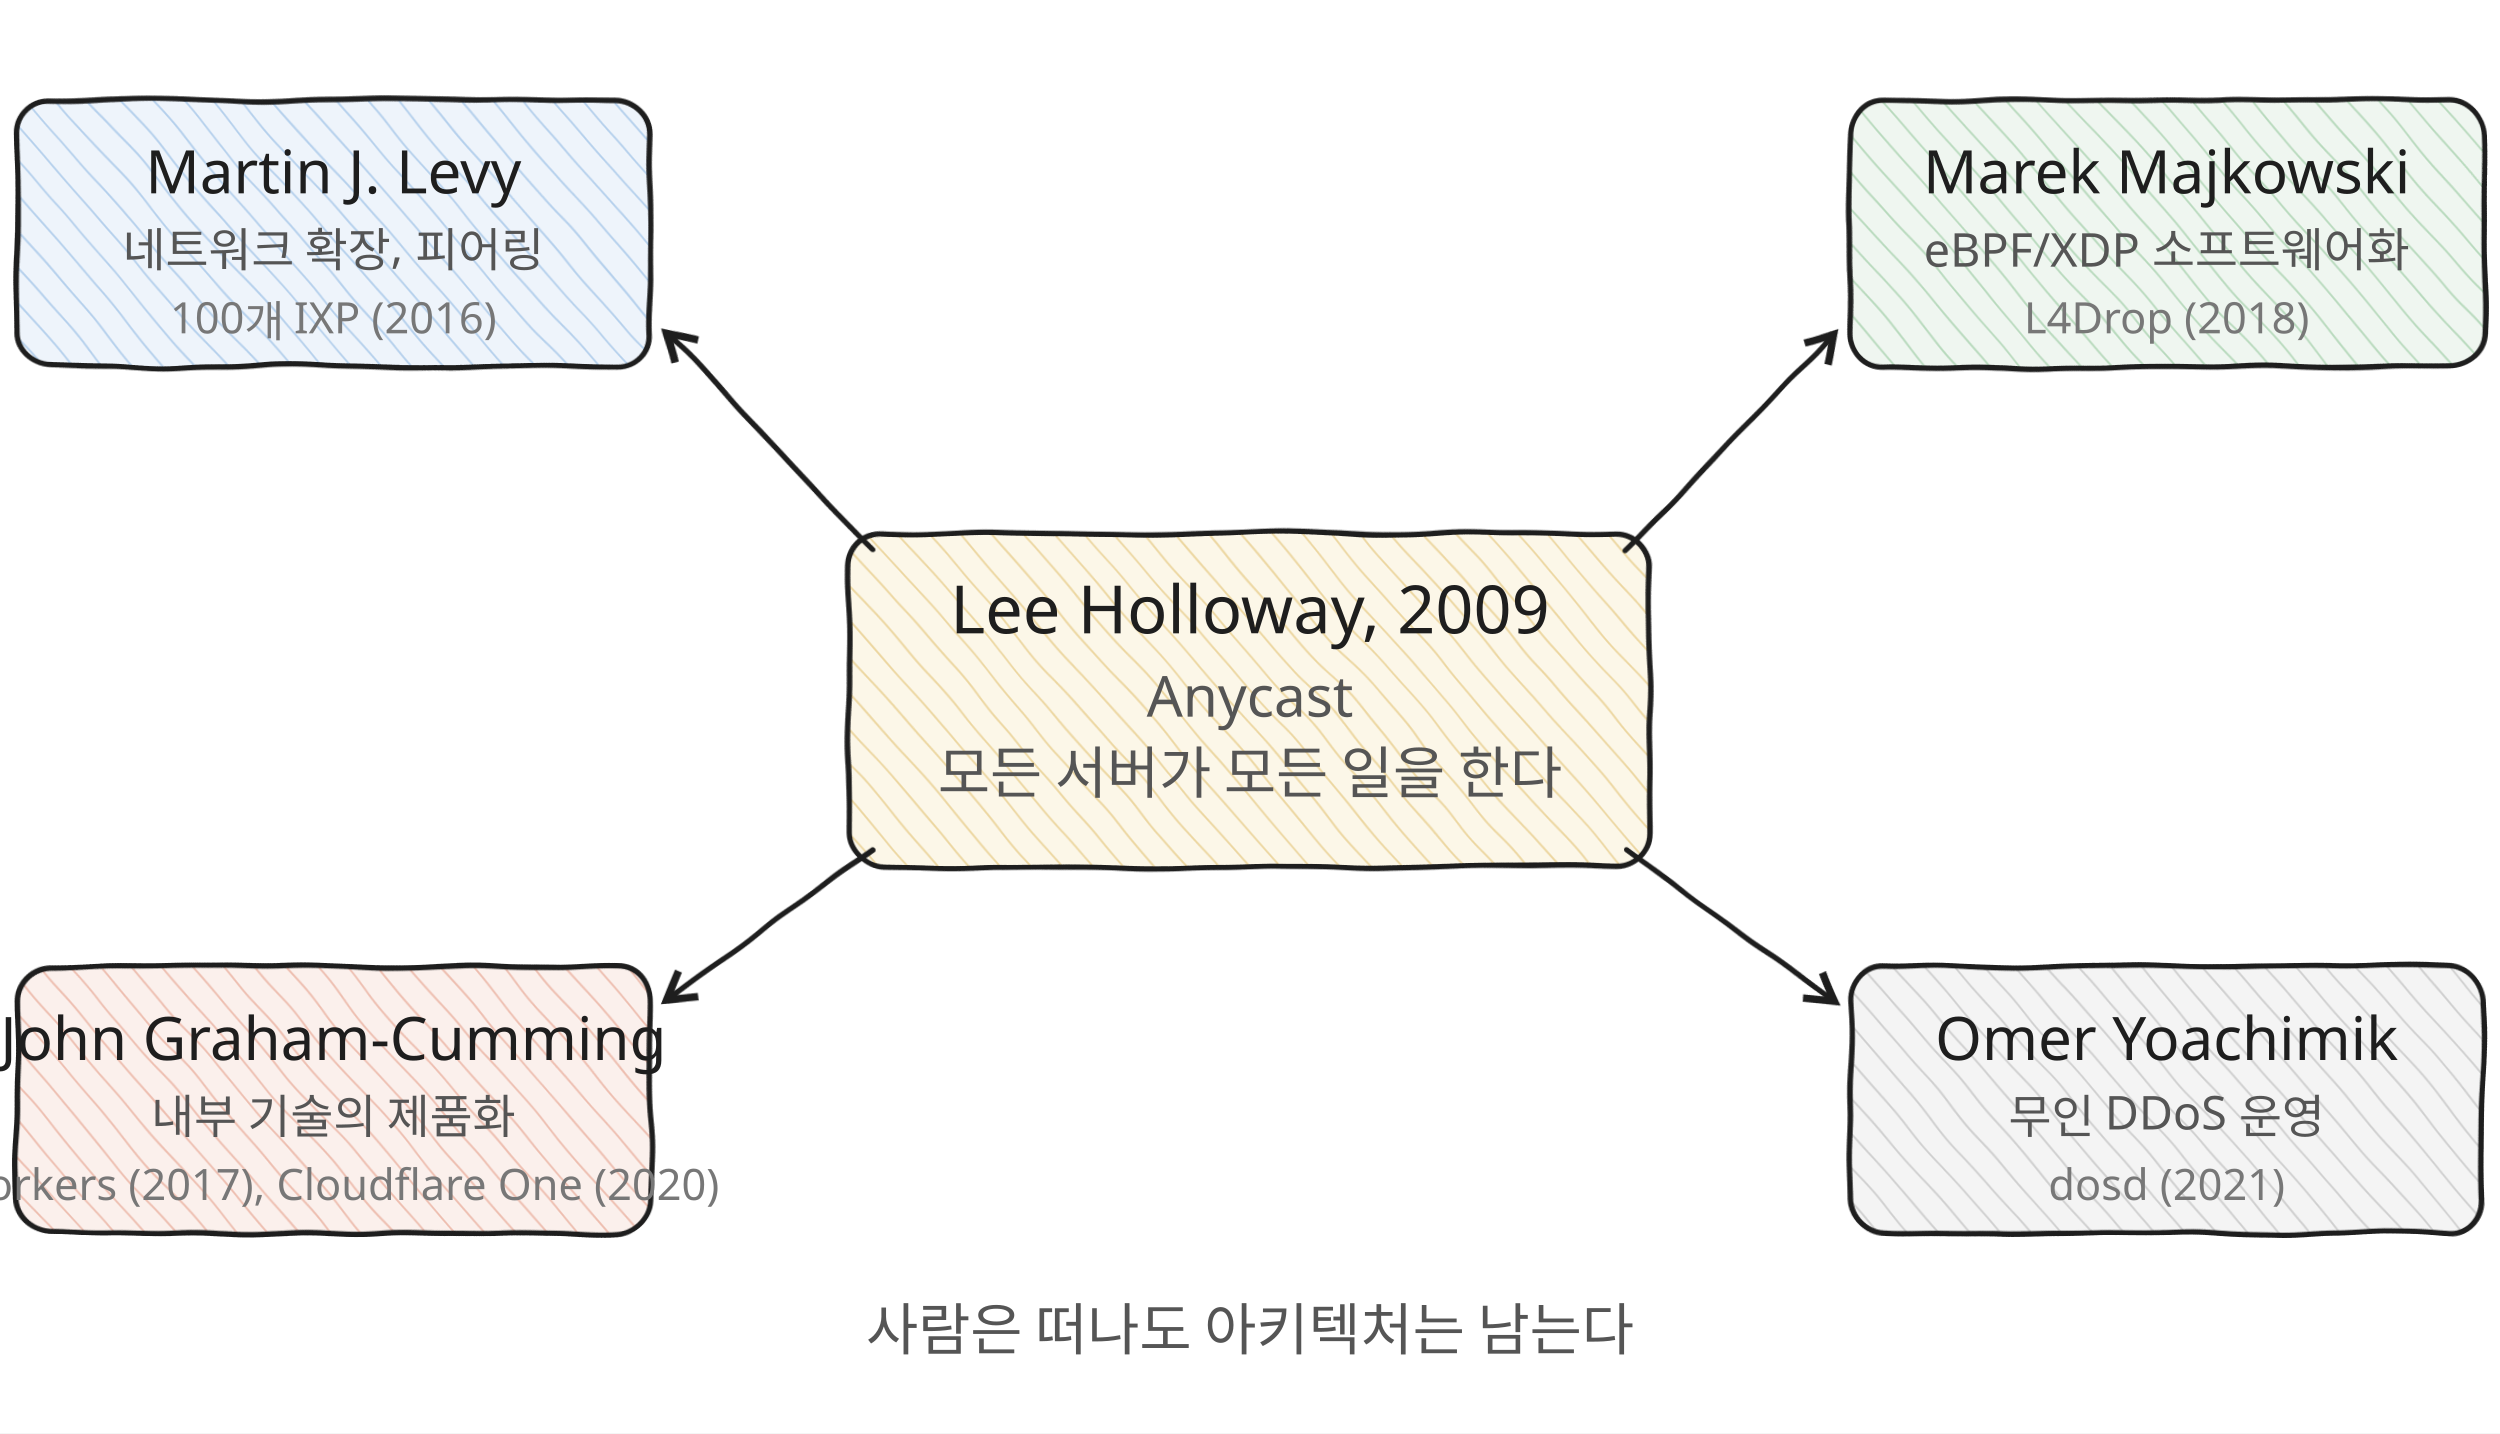
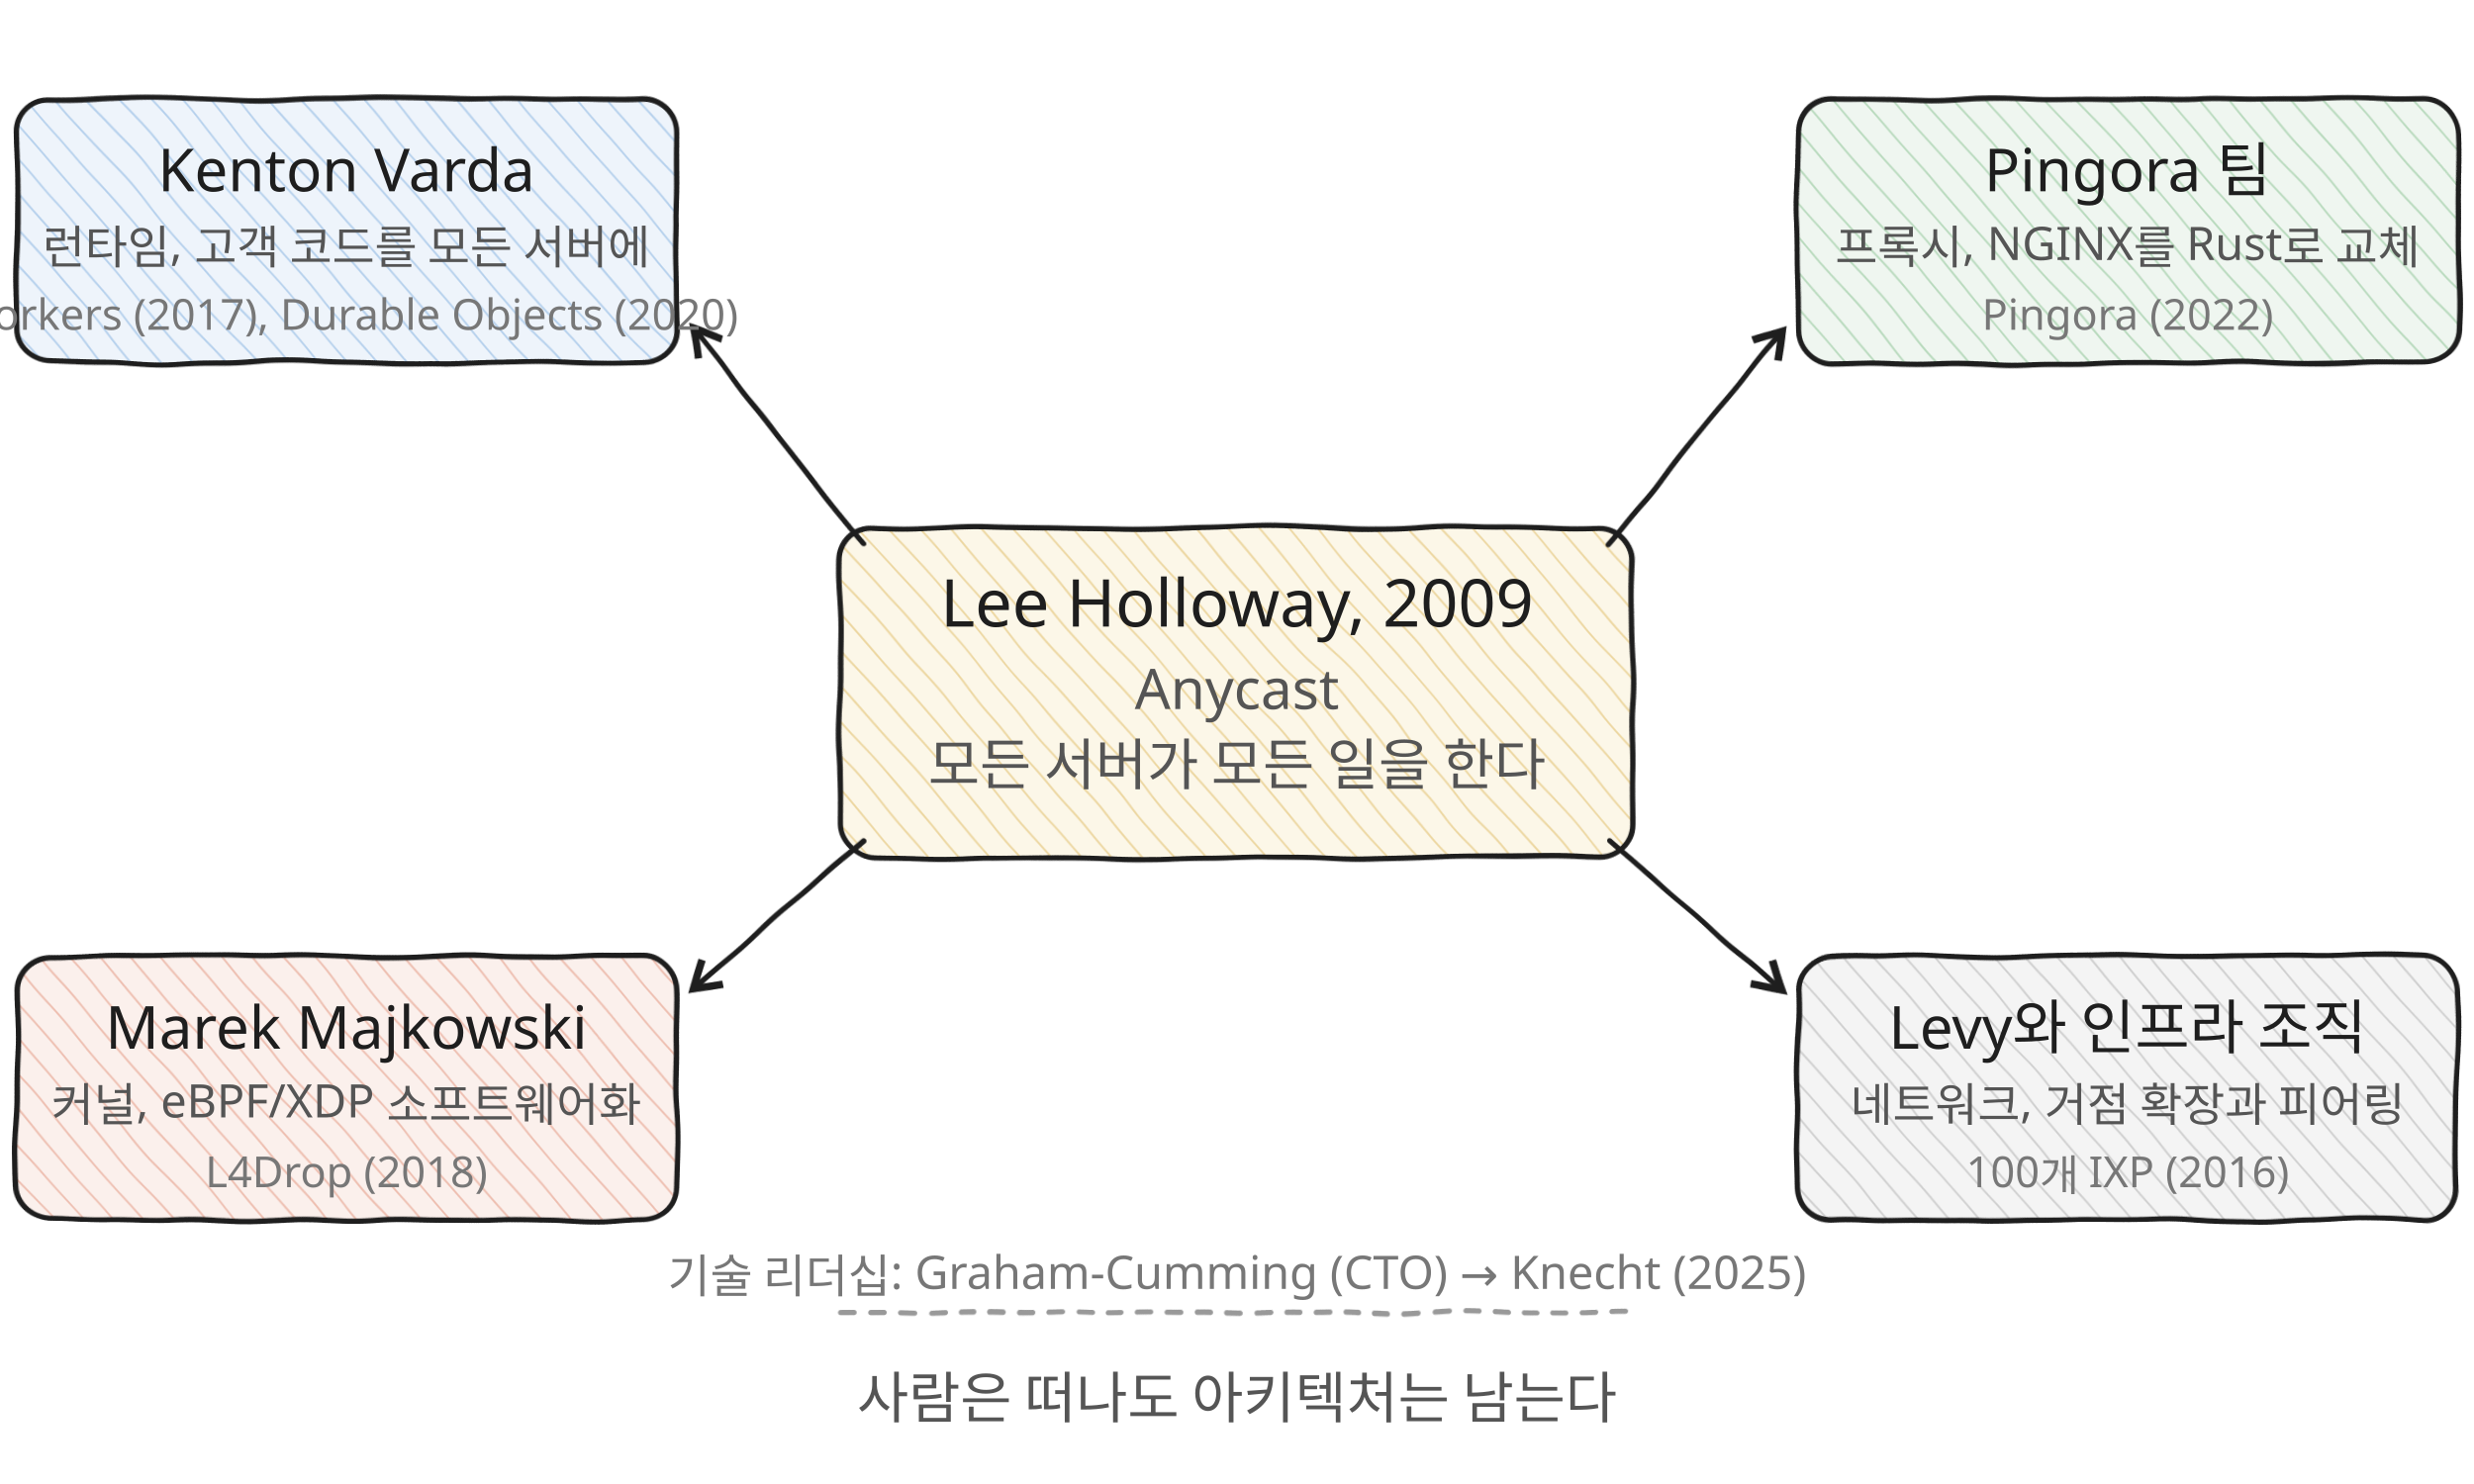
- <svg xmlns="http://www.w3.org/2000/svg" width="750" height="430" viewBox="0 0 750 430">
+ <svg xmlns="http://www.w3.org/2000/svg" width="750" height="450" viewBox="0 0 750 450">
  <defs>
    <filter id="rough" x="-10%" y="-10%" width="120%" height="120%">
      <feTurbulence type="fractalNoise" baseFrequency="0.03" numOctaves="2" seed="12" result="n" />
      <feDisplacementMap in="SourceGraphic" in2="n" scale="2.6" xChannelSelector="R" yChannelSelector="G" />
    </filter>
    <pattern id="hb" patternUnits="userSpaceOnUse" width="7" height="7" patternTransform="rotate(-41)">
      <rect width="7" height="7" fill="#eef4fb" />
      <line x1="0" y1="0" x2="0" y2="7" stroke="#b9d3ee" stroke-width="1.2" />
    </pattern>
    <pattern id="hg" patternUnits="userSpaceOnUse" width="7" height="7" patternTransform="rotate(-41)">
      <rect width="7" height="7" fill="#eff6f0" />
      <line x1="0" y1="0" x2="0" y2="7" stroke="#bcdcc1" stroke-width="1.2" />
    </pattern>
    <pattern id="hy" patternUnits="userSpaceOnUse" width="7" height="7" patternTransform="rotate(-41)">
      <rect width="7" height="7" fill="#fcf7e8" />
      <line x1="0" y1="0" x2="0" y2="7" stroke="#eed9a6" stroke-width="1.2" />
    </pattern>
    <pattern id="hp" patternUnits="userSpaceOnUse" width="7" height="7" patternTransform="rotate(-41)">
      <rect width="7" height="7" fill="#fbf0ec" />
      <line x1="0" y1="0" x2="0" y2="7" stroke="#efc2b4" stroke-width="1.2" />
    </pattern>
    <pattern id="hgr" patternUnits="userSpaceOnUse" width="7" height="7" patternTransform="rotate(-41)">
      <rect width="7" height="7" fill="#f4f4f4" />
      <line x1="0" y1="0" x2="0" y2="7" stroke="#d2d2d2" stroke-width="1.2" />
    </pattern>
    <marker id="ah" markerWidth="8" markerHeight="8" refX="6" refY="4" orient="auto">
      <path d="M1,1 L6,4 L1,7" fill="none" stroke="#1e1e1e" stroke-width="1.4" />
    </marker>
-     <marker id="ahr" markerWidth="8" markerHeight="8" refX="6" refY="4" orient="auto">
-       <path d="M1,1 L6,4 L1,7" fill="none" stroke="#c0604a" stroke-width="1.4" />
-     </marker>
  </defs>
-   <rect width="750" height="430" fill="#fff" />
+   <rect width="750" height="450" fill="#fff" />
  <g filter="url(#rough)" stroke="#1e1e1e" stroke-width="1.6" stroke-linecap="round" stroke-linejoin="round" fill="none">
    <rect x="255" y="160" width="240" height="100" rx="10" fill="url(#hy)" />
-     <rect x="5" y="30" width="190" height="80" rx="10" fill="url(#hb)" />
-     <rect x="555" y="30" width="190" height="80" rx="10" fill="url(#hg)" />
-     <rect x="5" y="290" width="190" height="80" rx="10" fill="url(#hp)" />
-     <rect x="555" y="290" width="190" height="80" rx="10" fill="url(#hgr)" />
-     <path d="M262,165 L200,100" marker-end="url(#ah)" />
-     <path d="M488,165 L550,100" marker-end="url(#ah)" />
-     <path d="M262,255 L200,300" marker-end="url(#ah)" />
-     <path d="M488,255 L550,300" marker-end="url(#ah)" />
+     <rect x="5" y="30" width="200" height="80" rx="10" fill="url(#hb)" />
+     <rect x="545" y="30" width="200" height="80" rx="10" fill="url(#hg)" />
+     <rect x="5" y="290" width="200" height="80" rx="10" fill="url(#hp)" />
+     <rect x="545" y="290" width="200" height="80" rx="10" fill="url(#hgr)" />
+     <path d="M262,165 L210,100" marker-end="url(#ah)" />
+     <path d="M488,165 L540,100" marker-end="url(#ah)" />
+     <path d="M262,255 L210,300" marker-end="url(#ah)" />
+     <path d="M488,255 L540,300" marker-end="url(#ah)" />
+     <path d="M255,398 L495,398" stroke="#999" stroke-dasharray="4,5" />
  </g>
  <g font-family="'Nanum Pen Script'" fill="#1e1e1e">
-     <text x="375" y="190" font-size="20" text-anchor="middle" fill="#1e1e1e">Lee Holloway, 2009</text>
+     <text x="375" y="190" font-size="20" text-anchor="middle">Lee Holloway, 2009</text>
    <text x="375" y="215" font-size="17" text-anchor="middle" fill="#555">Anycast</text>
    <text x="375" y="238" font-size="17" text-anchor="middle" fill="#555">모든 서버가 모든 일을 한다</text>
-     <text x="100" y="58" font-size="18" text-anchor="middle" fill="#1e1e1e">Martin J. Levy</text>
-     <text x="100" y="80" font-size="14" text-anchor="middle" fill="#555">네트워크 확장, 피어링</text>
-     <text x="100" y="100" font-size="13" text-anchor="middle" fill="#777">100개 IXP (2016)</text>
-     <text x="650" y="58" font-size="18" text-anchor="middle" fill="#1e1e1e">Marek Majkowski</text>
-     <text x="650" y="80" font-size="14" text-anchor="middle" fill="#555">eBPF/XDP 소프트웨어화</text>
-     <text x="650" y="100" font-size="13" text-anchor="middle" fill="#777">L4Drop (2018)</text>
-     <text x="100" y="318" font-size="18" text-anchor="middle" fill="#1e1e1e">John Graham-Cumming</text>
-     <text x="100" y="340" font-size="14" text-anchor="middle" fill="#555">내부 기술의 제품화</text>
-     <text x="100" y="360" font-size="13" text-anchor="middle" fill="#777">Workers (2017), Cloudflare One (2020)</text>
-     <text x="650" y="318" font-size="18" text-anchor="middle" fill="#1e1e1e">Omer Yoachimik</text>
-     <text x="650" y="340" font-size="14" text-anchor="middle" fill="#555">무인 DDoS 운영</text>
-     <text x="650" y="360" font-size="13" text-anchor="middle" fill="#777">dosd (2021)</text>
-     <text x="375" y="405" font-size="17" text-anchor="middle" fill="#555">사람은 떠나도 아키텍처는 남는다</text>
+     <text x="105" y="58" font-size="18" text-anchor="middle">Kenton Varda</text>
+     <text x="105" y="80" font-size="14" text-anchor="middle" fill="#555">런타임, 고객 코드를 모든 서버에</text>
+     <text x="105" y="100" font-size="13" text-anchor="middle" fill="#777">Workers (2017), Durable Objects (2020)</text>
+     <text x="645" y="58" font-size="18" text-anchor="middle">Pingora 팀</text>
+     <text x="645" y="80" font-size="14" text-anchor="middle" fill="#555">프록시, NGINX를 Rust로 교체</text>
+     <text x="645" y="100" font-size="13" text-anchor="middle" fill="#777">Pingora (2022)</text>
+     <text x="105" y="318" font-size="18" text-anchor="middle">Marek Majkowski</text>
+     <text x="105" y="340" font-size="14" text-anchor="middle" fill="#555">커널, eBPF/XDP 소프트웨어화</text>
+     <text x="105" y="360" font-size="13" text-anchor="middle" fill="#777">L4Drop (2018)</text>
+     <text x="645" y="318" font-size="18" text-anchor="middle">Levy와 인프라 조직</text>
+     <text x="645" y="340" font-size="14" text-anchor="middle" fill="#555">네트워크, 거점 확장과 피어링</text>
+     <text x="645" y="360" font-size="13" text-anchor="middle" fill="#777">100개 IXP (2016)</text>
+     <text x="375" y="392" font-size="14" text-anchor="middle" fill="#777">기술 리더십: Graham-Cumming (CTO) → Knecht (2025)</text>
+     <text x="375" y="430" font-size="17" text-anchor="middle" fill="#555">사람은 떠나도 아키텍처는 남는다</text>
  </g>
</svg>
